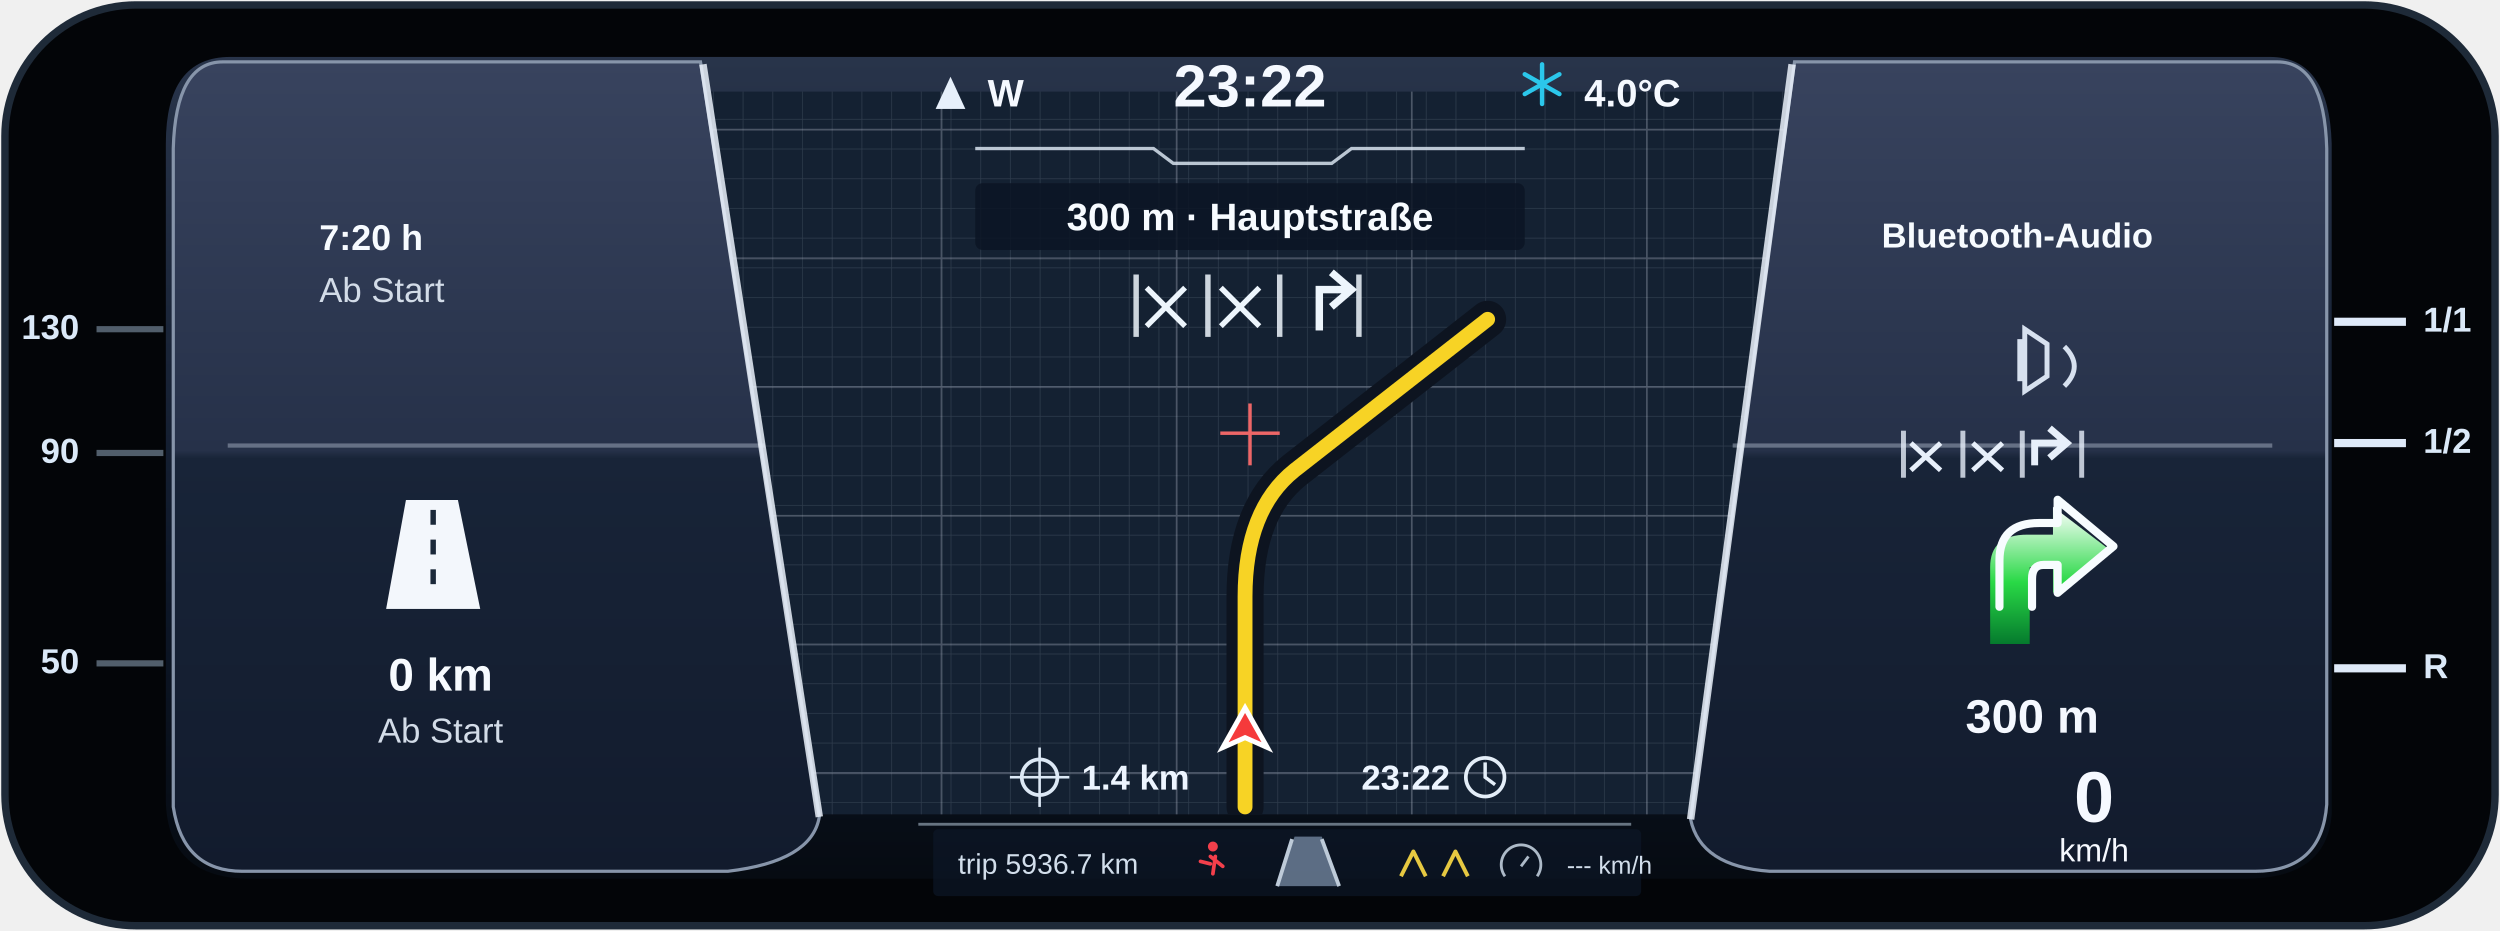
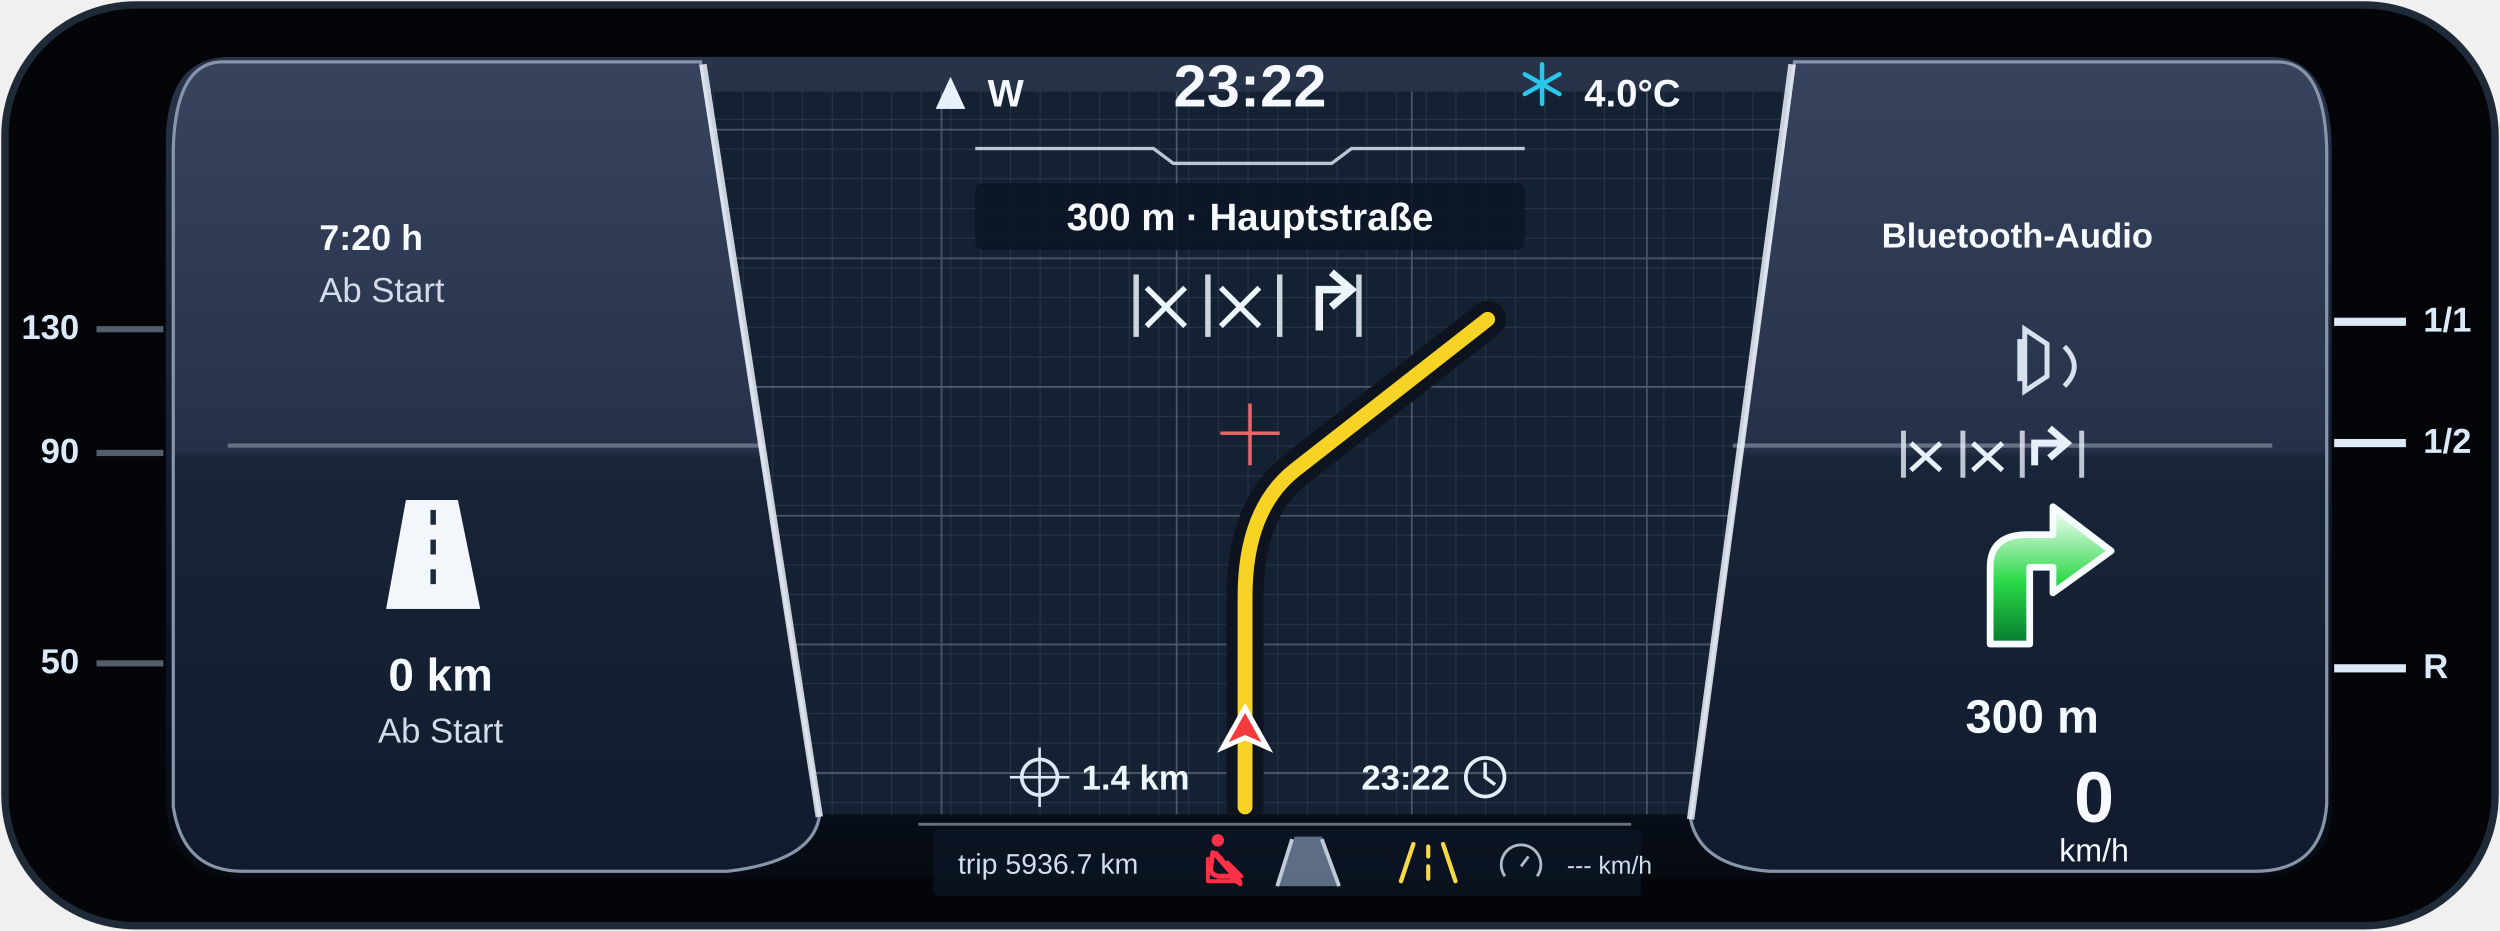
<svg xmlns="http://www.w3.org/2000/svg" id="navv-wide-svg" viewBox="0 0 1010 376" preserveAspectRatio="xMidYMid meet" role="img" aria-label="AID10 Wide: trapezförmige Seiteninstrumente, zentrale Karte und getrennte Navigationsanzeigen">
  <defs>
    <style>
#navv-wide-svg{font-family:Arial,"Helvetica Neue",Helvetica,sans-serif;font-variant-numeric:tabular-nums}
.w-primary{fill:#f7fbff;font-weight:600}.w-sub{fill:#d3dce8;font-weight:500}.w-small{font-size:14px}
</style>
    <linearGradient id="w-surface" x1="0" y1="0" x2="0" y2="1">
      <stop stop-color="#28344a" />
      <stop offset=".65" stop-color="#0d1728" />
      <stop offset="1" stop-color="#060b12" />
    </linearGradient>
    <linearGradient id="w-panel" x1="0" y1="0" x2="0" y2="1">
      <stop stop-color="#38435e" />
      <stop offset=".48" stop-color="#263149" />
      <stop offset=".49" stop-color="#182438" />
      <stop offset="1" stop-color="#121b2d" />
    </linearGradient>
    <linearGradient id="w-turn" x1="0" y1="1" x2="0" y2="0">
      <stop stop-color="#057a2d" />
      <stop offset=".45" stop-color="#29d946" />
      <stop offset="1" stop-color="#fff" />
    </linearGradient>
    <pattern id="w-grid-fine" width="12" height="12" patternUnits="userSpaceOnUse">
      <path d="M12 0H0V12" fill="none" stroke="#a1acbd" stroke-opacity=".18" stroke-width=".6" />
    </pattern>
    <pattern id="w-grid-coarse" width="95" height="52" patternUnits="userSpaceOnUse">
      <path d="M95 0H0V52" fill="none" stroke="#bfc7d5" stroke-opacity=".31" stroke-width="1.4" />
    </pattern>
    <clipPath id="w-map-clip">
      <path d="M284 37H723L685 329H331Z" />
    </clipPath>
  </defs>
  <rect x="2" y="2" width="1006" height="372" rx="53" fill="#030508" stroke="#1e2a38" stroke-width="3" />
  <path d="M93 23H917Q941 23 942 58V329Q940 355 907 355H101Q68 355 67 324V58Q67 23 93 23Z" fill="url(#w-surface)" />
  <g id="wide-map-surface" clip-path="url(#w-map-clip)">
    <rect x="276" y="37" width="465" height="310" fill="#142132" />
    <g id="wide-grid">
      <rect x="276" y="37" width="465" height="310" fill="url(#w-grid-fine)" />
      <rect x="276" y="37" width="465" height="310" fill="url(#w-grid-coarse)" />
      <path d="M505 163v25m-12-13h24" stroke="#ed6667" stroke-width="1.4" fill="none" />
    </g>
    <g id="wide-map-visual" style="display:none">
      <rect x="276" y="37" width="465" height="310" fill="#253a45" />
      <path d="M297 79H698M300 139H704M300 235H701M348 35V344M430 35V345M559 37V343M638 37V345" stroke="#6e8091" stroke-width="27" fill="none" />
      <path d="M297 79H698M300 139H704M300 235H701M348 35V344M430 35V345M559 37V343M638 37V345" stroke="#a4b4be" stroke-opacity=".7" stroke-width="2" fill="none" />
      <rect x="372" y="163" width="34" height="49" fill="#364b55" />
      <rect x="578" y="168" width="35" height="42" fill="#314852" />
    </g>
    <g id="wide-map-route">
      <path d="M503 326V241Q503 206 523 190L601 129" stroke="#0d1420" stroke-width="15" fill="none" stroke-linecap="round" stroke-linejoin="round" />
      <path d="M503 326V241Q503 206 523 190L601 129" stroke="#f7d325" stroke-width="6" fill="none" stroke-linecap="round" stroke-linejoin="round" />
      <path d="M494 302l9-16 9 16-9-4z" fill="#f53a3b" stroke="#fff" stroke-width="2" />
    </g>
    <g id="wide-app-placeholder" style="display:none">
      <rect x="404" y="150" width="202" height="76" rx="8" fill="#0c1728" stroke="#527891" stroke-opacity=".6" />
      <text x="505" y="183" fill="#d8e7f5" text-anchor="middle" font-size="17" font-weight="600">CarPlay-App</text>
      <text x="505" y="206" fill="#94acbd" text-anchor="middle" font-size="12">Vorschau · nur Editor</text>
    </g>
    <g id="wide-off-placeholder" style="display:none">
      <text x="505" y="185" fill="#8ea4ba" text-anchor="middle" font-size="18" font-weight="600">CarPlay aus</text>
      <text x="505" y="209" fill="#6f8398" text-anchor="middle" font-size="12">nur Editor</text>
    </g>
  </g>
  <g id="wide-side-panels">
    <path d="M90 25H283L331 330Q328 348 294 352H98Q74 352 70 326V60Q71 25 90 25Z" fill="url(#w-panel)" stroke="#8795aa" stroke-width="1.3" />
    <path d="M920 25H725L683 331Q687 350 715 352H911Q938 352 940 325V60Q939 25 920 25Z" fill="url(#w-panel)" stroke="#8795aa" stroke-width="1.3" />
    <path d="M92 180H309M700 180H918" stroke="#bcc9d9" stroke-opacity=".42" stroke-width="1.7" />
    <path d="M284 26L331 330M724 26L683 331" stroke="#ebf2fb" stroke-width="3" opacity=".84" />
  </g>
  <g id="wide-top-status" fill="#f5f9ff">
    <path d="M384 31l-6 13h12z" fill="#e7f0fb" />
    <text x="399" y="43" font-size="15.5" font-weight="600">W</text>
    <text x="505" y="43" text-anchor="middle" font-size="24" font-weight="650" letter-spacing=".1">23:22</text>
    <g transform="translate(623 34)" stroke="#2bc7eb" stroke-width="1.8" stroke-linecap="round">
      <path d="M0-8V8M-7-4L7 4M-7 4L7-4" />
    </g>
    <text x="640" y="43" font-size="15.5" font-weight="600">4.0°C</text>
    <path d="M394 60H466l8 6h64l8-6h70" fill="none" stroke="#dce7f3" stroke-width="1.35" opacity=".83" />
  </g>
  <g id="wide-top-text" fill="#f7fbff" text-anchor="middle">
    <rect x="394" y="74" width="222" height="27" rx="3" fill="#0b1423" opacity=".84" />
    <text id="wide-top-label" x="505" y="93" font-size="15.5" font-weight="600">300 m · Hauptstraße</text>
  </g>
  <g id="wide-top-lanes" fill="none" stroke="#edf5fc" stroke-width="2.2" stroke-linecap="square">
    <path d="M459 112v23m29-23v23m29-23v23m32-23v23" opacity=".85" />
    <path d="M464 117l14 14m0-14l-14 14M494 117l14 14m0-14l-14 14" />
    <path d="M533 132v-15h12m-6-6l7 6-7 6" stroke-width="3" />
  </g>
  <g id="wide-left-info">
    <text x="129" y="101" font-size="14.5" class="w-primary">7:20 h</text>
    <text x="129" y="122" font-size="14" class="w-sub">Ab Start</text>
    <path d="M185 202h-21l-8 44h38z" fill="#f3f7fc" />
    <path d="M175 206v36" stroke="#1b293a" stroke-width="2.2" stroke-dasharray="6 6" />
    <text x="178" y="279" text-anchor="middle" font-size="18.5" class="w-primary">0 km</text>
    <text x="178" y="300" text-anchor="middle" font-size="14" class="w-sub">Ab Start</text>
  </g>
  <g id="wide-right-media">
    <text x="815" y="100" text-anchor="middle" font-size="14" class="w-primary">Bluetooth-Audio</text>
    <g stroke="#d7e1ef" stroke-width="2" fill="none">
      <path d="M818 133l9 6v13l-9 6zM816 137v17M834 140q8 8 0 16" />
    </g>
  </g>
  <g id="wide-dial-lanes" fill="none" stroke="#e7effa" stroke-width="2">
    <path d="M769 174v19m24-19v19m24-19v19m24-19v19" opacity=".8" />
    <path d="M772 179l12 11m0-11l-12 11M797 179l12 11m0-11l-12 11" />
    <path d="M822 188v-9h12m-6-6l7 6-7 6" stroke-width="2.8" />
  </g>
  <g id="wide-right-turn" transform="translate(49.2 13.9) scale(.94)">
-     <path d="M803 262v-33q0-14 16-14h11v-12l25 19-25 18v-11h-10v33z" fill="url(#w-turn)" />
-     <path d="M807 246v-20q0-16 17-16h8v-10l24 20-24 20v-12h-6q-5 0-5 6v12" stroke="#f7fcff" stroke-width="3.5" fill="none" stroke-linecap="round" stroke-linejoin="round" />
+     <path id="wide-turn-silhouette" d="M803 262v-33q0-14 16-14h11v-12l25 19-25 18v-11h-10v33z" fill="url(#w-turn)" stroke="#f7fcff" stroke-width="2.9" stroke-linecap="round" stroke-linejoin="round" />
  </g>
  <g id="wide-dial-distance" fill="#f4f8ff">
    <text x="821" y="296" text-anchor="middle" font-size="19" font-weight="650">300 m</text>
  </g>
  <g id="wide-speed" fill="#f6f9ff">
    <text x="846" y="332" text-anchor="middle" font-size="29" font-weight="650">0</text>
    <text x="846" y="348" text-anchor="middle" font-size="13">km/h</text>
  </g>
  <g id="wide-bottom-info" fill="#edf5ff" font-size="14" font-weight="600">
    <g id="wide-bottom-distance">
      <circle cx="420" cy="314" r="7.2" fill="none" stroke="#dce8f5" stroke-width="1.5" />
      <path d="M420 302v24m-12-12h24" fill="none" stroke="#dce8f5" stroke-width="1.05" />
      <text x="437" y="319">1.4 km</text>
    </g>
    <g id="wide-bottom-eta">
      <text id="wide-bottom-eta-label" x="550" y="319">23:22</text>
      <circle cx="600" cy="314" r="7.8" stroke="#e4eef8" stroke-width="1.5" fill="none" />
      <path d="M600 308v6l4 3" stroke="#e4eef8" fill="none" stroke-width="1.4" />
    </g>
  </g>
  <g id="wide-footer" fill="#d2deeb" font-size="11.5" font-weight="500">
    <path d="M371 333H659" stroke="#b6c8d9" stroke-width="1.15" opacity=".55" />
    <rect x="377" y="335" width="286" height="27" rx="2" fill="#0c1728" opacity=".64" />
    <text x="387" y="353">trip 5936.7 km</text>
-     <g transform="translate(487 346)" fill="none" stroke="#f33f4b" stroke-width="1.5" stroke-linecap="round">
-       <circle cx="3" cy="-4" r="2" fill="#f33f4b" stroke="none" />
-       <path d="M2 0l5 4m-3-4l-1 7m-5-5l4 1" />
+     <g id="wide-seatbelt-warning" transform="translate(485 336)" fill="none" stroke="#ff3047" stroke-linecap="round" stroke-linejoin="round">
+       <circle cx="7" cy="3.5" r="2.5" fill="#ff3047" stroke="none" />
+       <path d="M5 8.5L4 15q0 2 3 3h5l4 3" stroke-width="2" />
+       <path d="M6.2 9l8 9.3" stroke-width="2.4" />
+       <path d="M3 11v9h13" stroke-width="1.6" />
+       <path d="M11 12.5l5.5 5.5" stroke-width="1.6" />
+       <rect x="12.5" y="18" width="3.8" height="2.4" rx=".6" fill="#ff3047" stroke="none" />
    </g>
    <path d="M516 358l7-20h11l7 20" fill="#6c8097" opacity=".83" />
    <path d="M522 339l-6 19m18-19l7 19" fill="none" stroke="#becbd9" stroke-width="1.55" />
-     <path d="M566 354l5-10 5 10m7 0l5-10 5 10" fill="none" stroke="#f8d843" stroke-width="1.6" stroke-linejoin="round" opacity=".92" />
+     <g id="wide-yellow-road-guidance" fill="none" stroke="#f8d843" stroke-width="1.75" stroke-linecap="round" stroke-linejoin="round">
+       <path d="M566 356l5-15M588 356l-5-15" />
+       <path d="M577 342v4m0 4v5" stroke-width="1.7" />
+     </g>
    <g fill="none" stroke="#cbd9e7" stroke-width="1.15" opacity=".84">
      <path d="M608 354a8 8 0 1 1 13 0M614.5 350l3-4" />
    </g>
    <text x="633" y="353" font-size="10">--- km/h</text>
  </g>
  <g id="wide-side-metrics" fill="#dbe9f8" font-size="14" font-weight="550">
    <g text-anchor="end" dominant-baseline="middle">
      <text x="32" y="133">130</text>
      <text x="32" y="183">90</text>
      <text x="32" y="268">50</text>
    </g>
    <path d="M39 133h27m-27 50h27m-27 85h27" stroke="#8699ad" stroke-width="2.5" opacity=".6" />
    <g text-anchor="start" dominant-baseline="middle">
      <text x="979" y="130">1/1</text>
      <text x="979" y="179">1/2</text>
      <text x="979" y="270">R</text>
    </g>
    <path d="M943 130h29m-29 49h29m-29 91h29" stroke="#dfeaf9" stroke-width="3.3" />
  </g>
  <g id="wide-carplay-overlay" style="display:none">
    <rect x="402" y="217" width="198" height="62" rx="8" fill="#122338" stroke="#6bafc9" stroke-width="1.4" />
    <text x="420" y="237" fill="#edf7ff" font-size="13">CarPlay-Manöverkarte</text>
    <text x="420" y="265" fill="#a2f7c6" font-size="19" font-weight="600">↱ 300 m</text>
  </g>
</svg>
